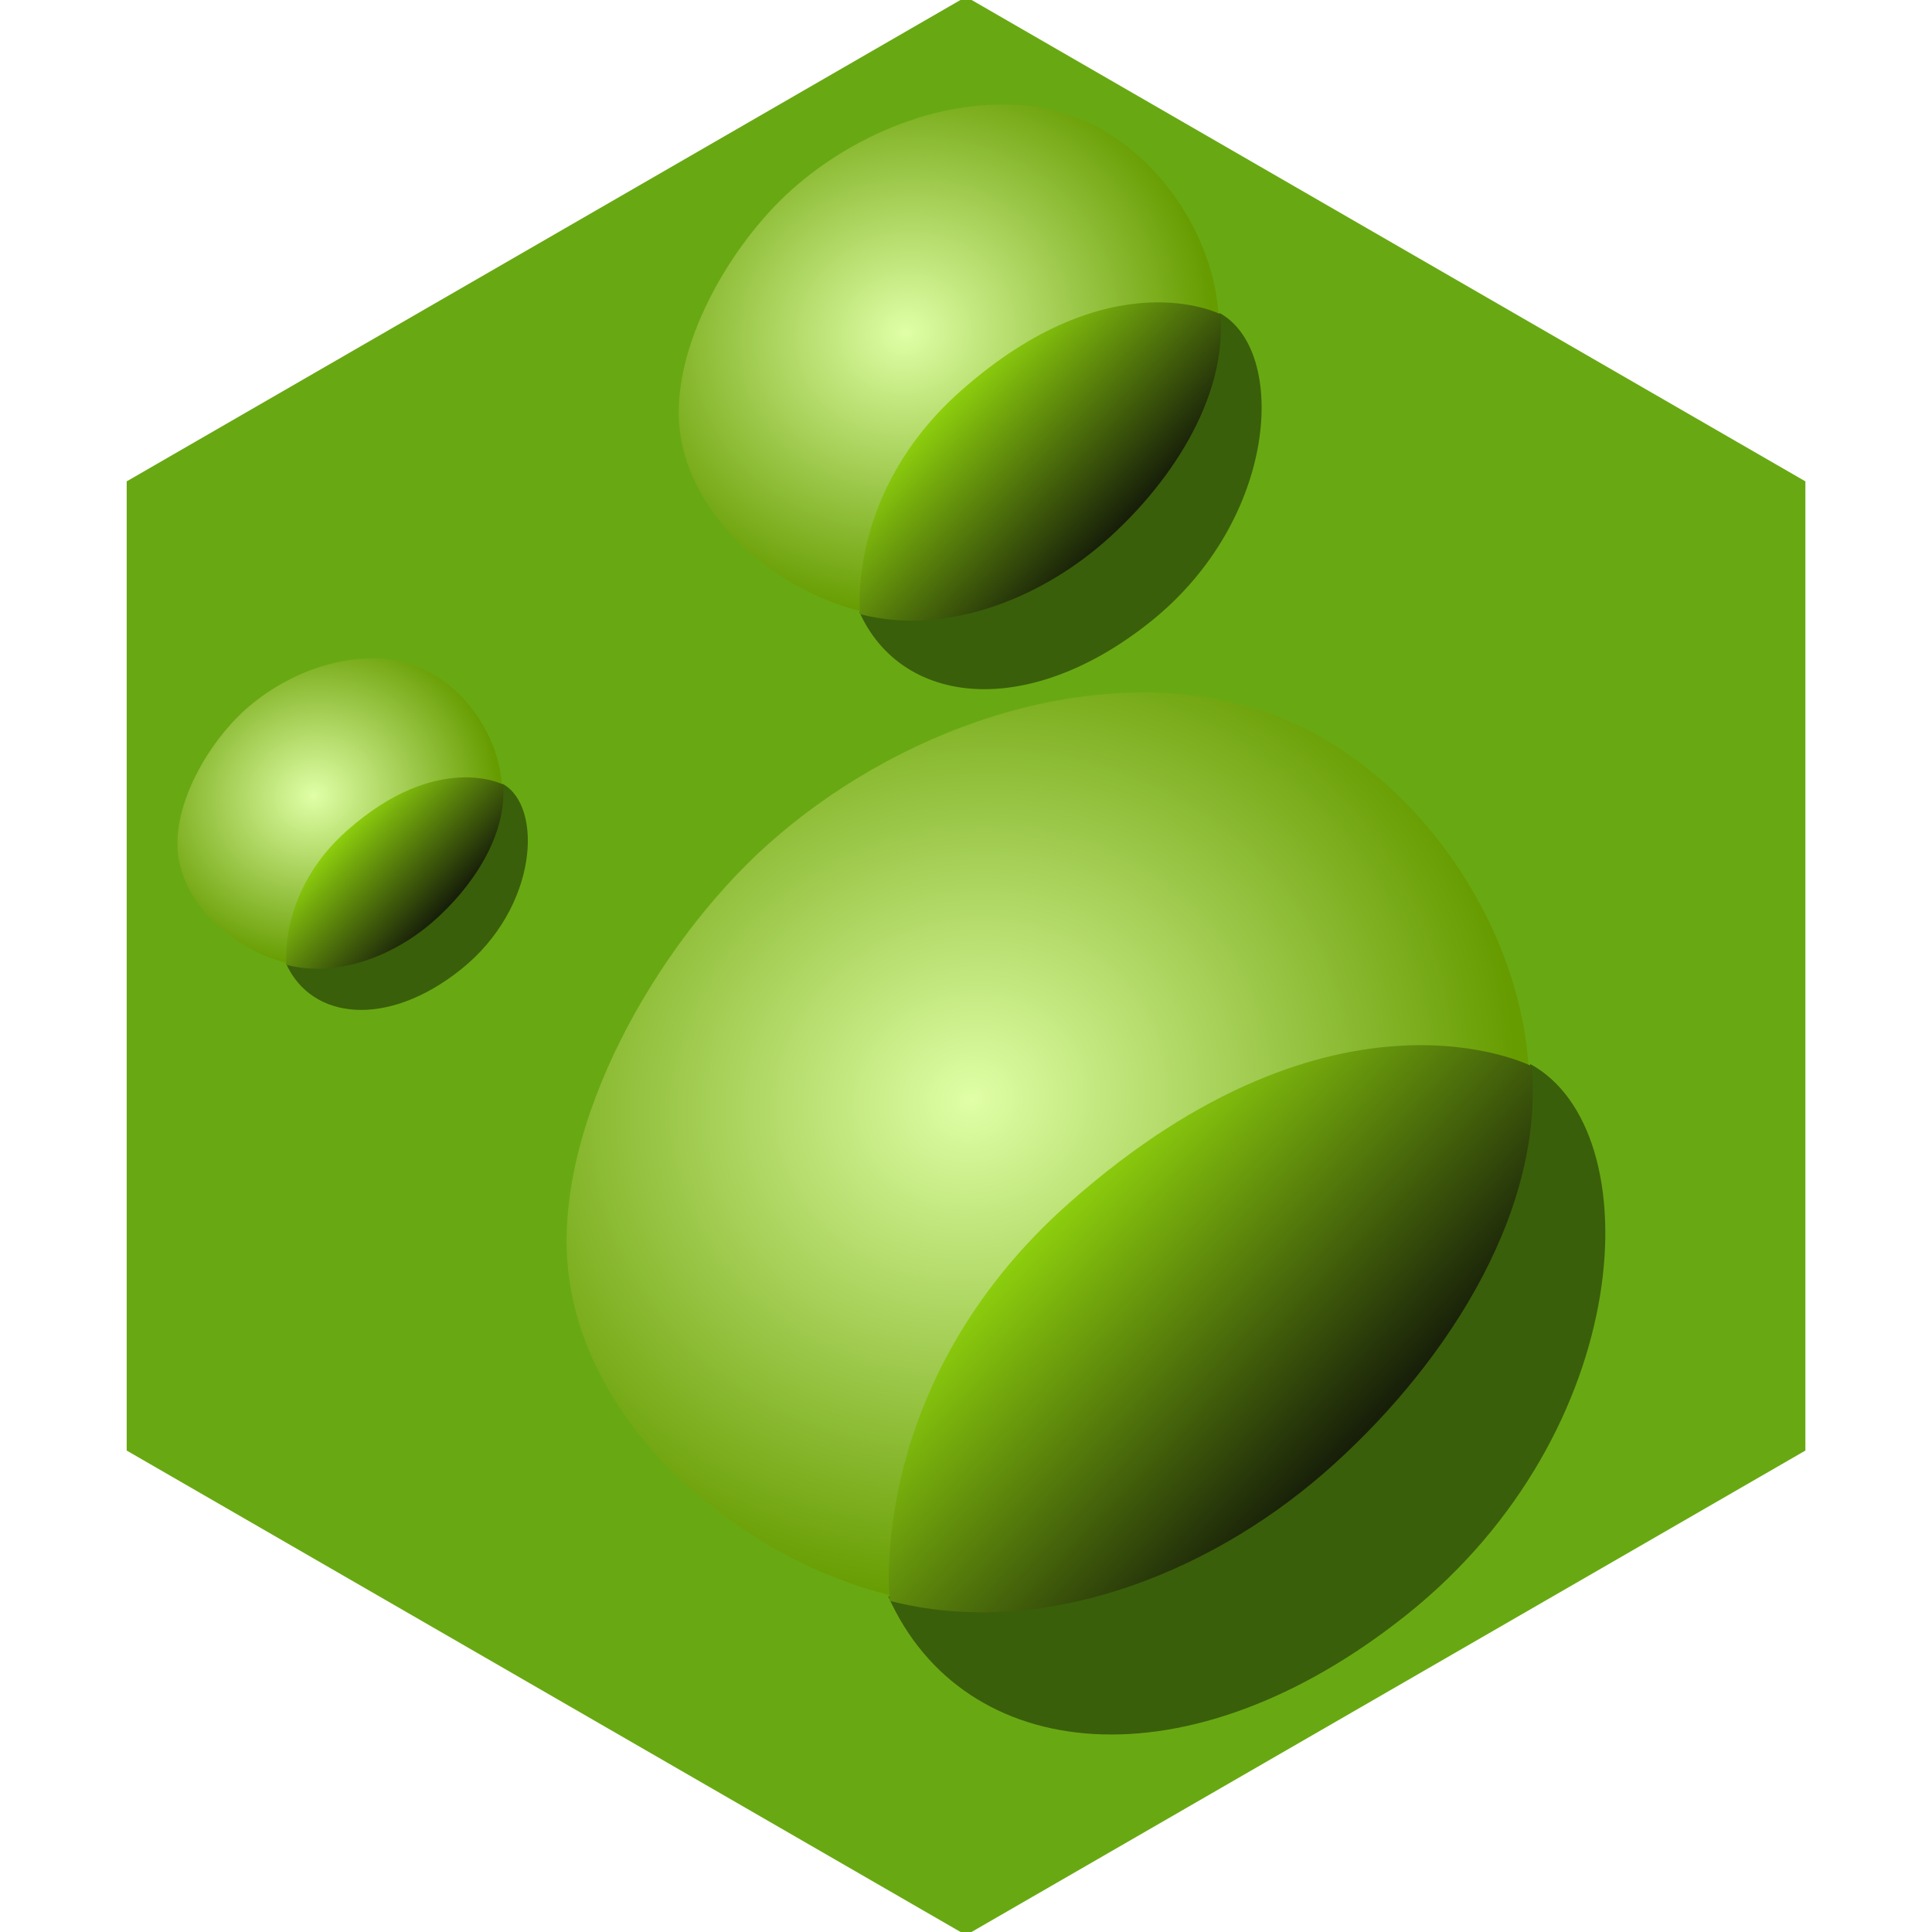
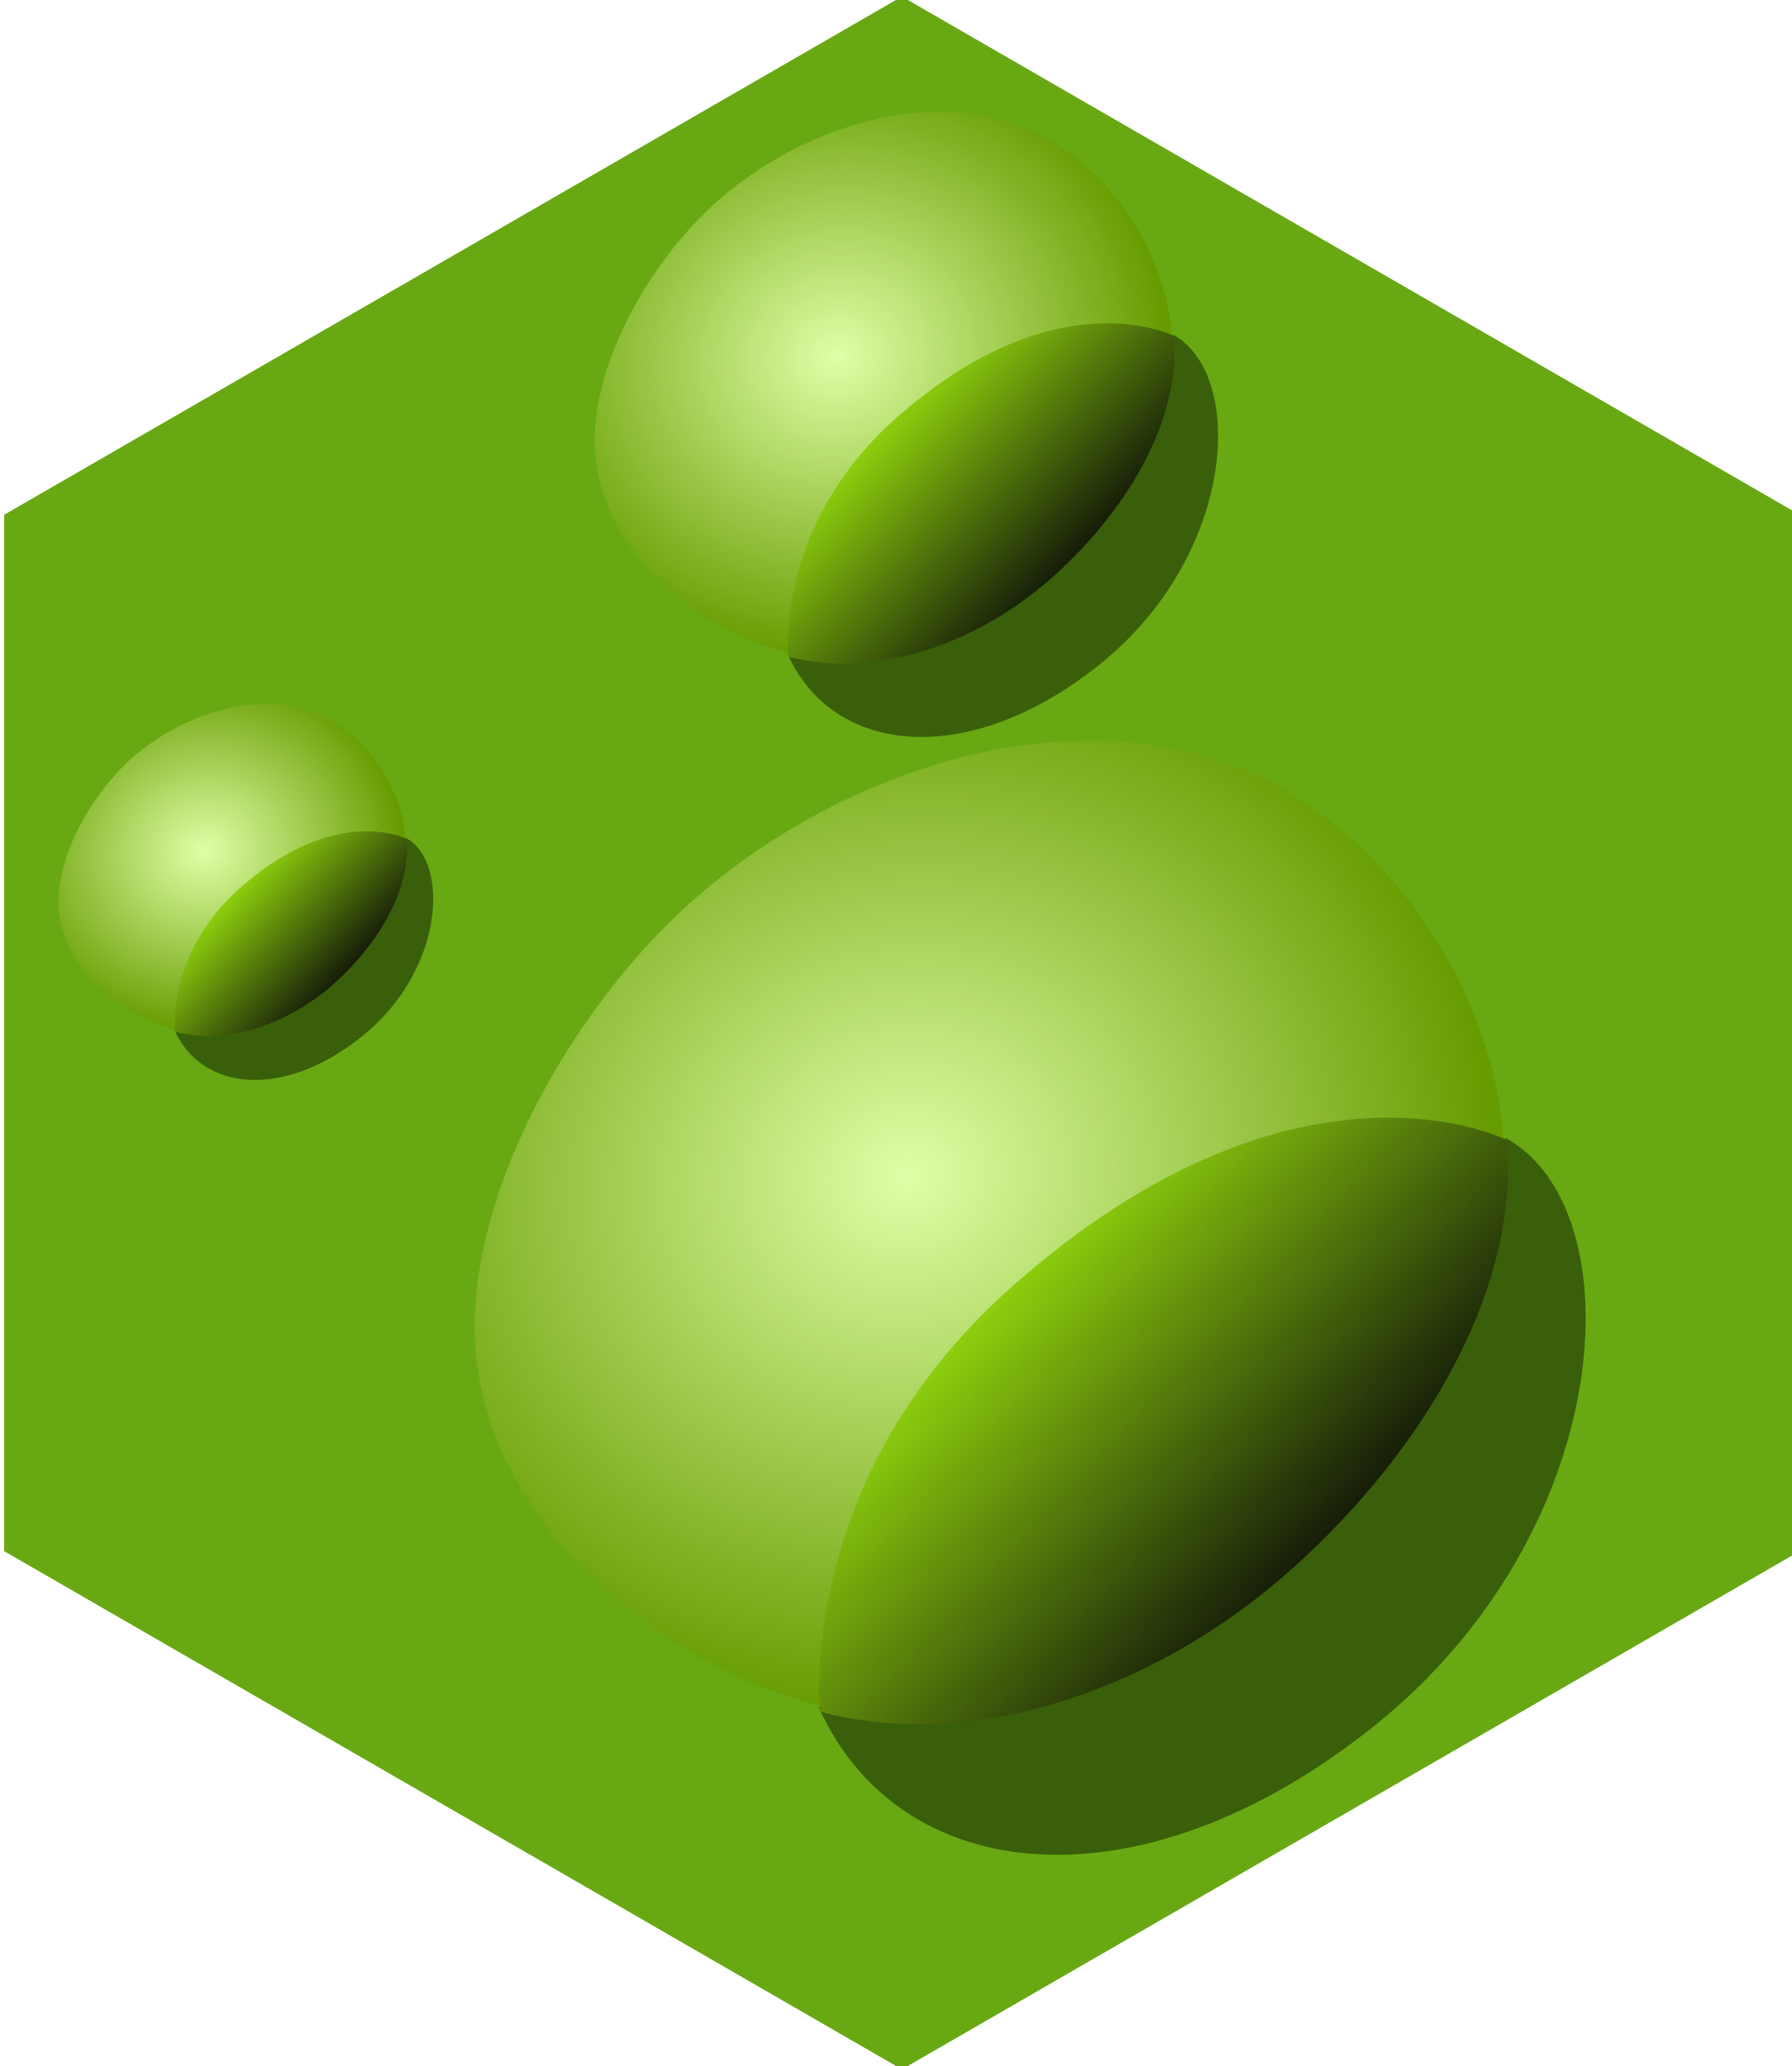
- <svg xmlns="http://www.w3.org/2000/svg" xmlns:xlink="http://www.w3.org/1999/xlink" version="1.1" width="256" height="256" id="svg2">
+ <svg xmlns="http://www.w3.org/2000/svg" xmlns:xlink="http://www.w3.org/1999/xlink" version="1.1" width="222" height="256" id="svg2">
  <defs id="defs4">
    <linearGradient id="linearGradient3854">
      <stop id="stop3862" style="stop-color:#8ccd0d;stop-opacity:1" offset="0" />
      <stop id="stop3858" style="stop-color:#171f09;stop-opacity:1" offset="1" />
    </linearGradient>
    <linearGradient id="linearGradient3797">
      <stop id="stop3799" style="stop-color:#e0ffa7;stop-opacity:1" offset="0" />
      <stop id="stop3801" style="stop-color:#669c00;stop-opacity:1" offset="1" />
    </linearGradient>
    <radialGradient cx="83.859" cy="95.461" r="77.327" fx="83.859" fy="95.461" id="radialGradient3803-5" xlink:href="#linearGradient3797-2" gradientUnits="userSpaceOnUse" gradientTransform="matrix(0.2725395,0.9921876,-1.091053,0.2996968,165.2268,-16.52759)" />
    <linearGradient id="linearGradient3797-2">
      <stop id="stop3799-3" style="stop-color:#fffffa;stop-opacity:1" offset="0" />
      <stop id="stop3801-1" style="stop-color:#e0ffa7;stop-opacity:1" offset="1" />
    </linearGradient>
    <radialGradient cx="83.859" cy="95.461" r="77.327" fx="83.859" fy="95.461" id="radialGradient3803-8" xlink:href="#linearGradient3797-8" gradientUnits="userSpaceOnUse" gradientTransform="matrix(0.2725395,0.9921876,-1.091053,0.2996968,165.2268,-16.52759)" />
    <linearGradient id="linearGradient3797-8">
      <stop id="stop3799-2" style="stop-color:#e0ffa7;stop-opacity:1" offset="0" />
      <stop id="stop3801-7" style="stop-color:#669c00;stop-opacity:1" offset="1" />
    </linearGradient>
    <linearGradient x1="-102.857" y1="871.648" x2="-59.643" y2="912.005" id="linearGradient3860-7" xlink:href="#linearGradient3854-1" gradientUnits="userSpaceOnUse" gradientTransform="translate(203.5714,35.35714)" />
    <linearGradient id="linearGradient3854-1">
      <stop id="stop3862-2" style="stop-color:#8ccd0d;stop-opacity:1" offset="0" />
      <stop id="stop3858-6" style="stop-color:#171f09;stop-opacity:1" offset="1" />
    </linearGradient>
    <linearGradient x1="-102.857" y1="871.648" x2="-59.643" y2="912.005" id="linearGradient3893" xlink:href="#linearGradient3854-1" gradientUnits="userSpaceOnUse" gradientTransform="translate(203.5714,35.35714)" />
    <radialGradient cx="83.859" cy="95.461" r="77.327" fx="83.859" fy="95.461" id="radialGradient3803-6" xlink:href="#linearGradient3797-0" gradientUnits="userSpaceOnUse" gradientTransform="matrix(0.2725395,0.9921876,-1.091053,0.2996968,165.2268,-16.52759)" />
    <linearGradient id="linearGradient3797-0">
      <stop id="stop3799-36" style="stop-color:#e0ffa7;stop-opacity:1" offset="0" />
      <stop id="stop3801-2" style="stop-color:#669c00;stop-opacity:1" offset="1" />
    </linearGradient>
    <linearGradient x1="-102.857" y1="871.648" x2="-59.643" y2="912.005" id="linearGradient3860-4" xlink:href="#linearGradient3854-5" gradientUnits="userSpaceOnUse" gradientTransform="translate(203.5714,35.35714)" />
    <linearGradient id="linearGradient3854-5">
      <stop id="stop3862-8" style="stop-color:#8ccd0d;stop-opacity:1" offset="0" />
      <stop id="stop3858-8" style="stop-color:#171f09;stop-opacity:1" offset="1" />
    </linearGradient>
    <linearGradient x1="-102.857" y1="871.648" x2="-59.643" y2="912.005" id="linearGradient3893-1" xlink:href="#linearGradient3854-5" gradientUnits="userSpaceOnUse" gradientTransform="translate(203.5714,35.35714)" />
    <radialGradient cx="83.859" cy="95.461" r="77.327" fx="83.859" fy="95.461" id="radialGradient3957" xlink:href="#linearGradient3797" gradientUnits="userSpaceOnUse" gradientTransform="matrix(0.2725395,0.9921876,-1.091053,0.2996968,165.2268,-16.52759)" />
    <linearGradient x1="-102.857" y1="871.648" x2="-59.643" y2="912.005" id="linearGradient3959" xlink:href="#linearGradient3854" gradientUnits="userSpaceOnUse" gradientTransform="translate(203.5714,35.35714)" />
  </defs>
-   <g transform="translate(0,-796.3622)" id="layer1">
+   <g transform="translate(-16.27119,-796.3622)" id="layer1">
    <path d="m 256.429,127.995 -64.212,111.218 -128.423,0 L -0.418,127.995 63.794,16.777 l 128.423,0 z" transform="matrix(0.8660254,-0.5,0.5,0.8660254,-46.84791,877.5128)" id="path3025" style="fill:#68a913;fill-opacity:1;stroke:none" />
    <g transform="matrix(0.8299464,0,0,0.8299464,59.00814,202.0742)" id="g3866">
      <path d="m 70.714,174.571 c 57.291,7.025 98.816,-46.577 102.5,-85 19.39,10.55 16.896,58.642 -19.643,87.857 -34.873,27.883 -70.831,24.037 -82.857,-2.857 z" transform="translate(0,796.3622)" id="path3864" style="fill:#3a5f0a;fill-opacity:1;stroke:none" />
      <path d="M 128.005,32.429 C 101.918,25.307 71.562,36.518 51.429,54.571 33.893,70.296 17.005,99.38 19.643,122.786 c 2.775,24.629 26.722,45.208 50.714,51.429 24.016,6.227 50.558,-4.084 69.286,-20.357 18.366,-15.959 35.25,-40.754 33.214,-65 C 170.795,64.306 151.773,38.917 128.005,32.429 z" transform="translate(0,796.3622)" id="path3795" style="fill:url(#radialGradient3957);fill-opacity:1;stroke:none" />
      <path d="m 70.946,971.635 c 24.016,6.227 50.558,-4.084 69.286,-20.357 18.366,-15.959 35.25,-40.754 33.214,-65 0,0 -31.134,-15.982 -73.803,21.798 -32.644,28.903 -28.697,63.559 -28.697,63.559 z" id="path3795-6" style="fill:url(#linearGradient3959);fill-opacity:1;stroke:none" />
    </g>
    <g transform="matrix(0.2799856,0,0,0.2799856,18.08997,652.1638)" id="g3866-0">
      <path d="m 70.714,174.571 c 57.291,7.025 98.816,-46.577 102.5,-85 19.39,10.55 16.896,58.642 -19.643,87.857 -34.873,27.883 -70.831,24.037 -82.857,-2.857 z" transform="translate(0,796.3622)" id="path3864-4" style="fill:#3a5f0a;fill-opacity:1;stroke:none" />
      <path d="M 128.005,32.429 C 101.918,25.307 71.562,36.518 51.429,54.571 33.893,70.296 17.005,99.38 19.643,122.786 c 2.775,24.629 26.722,45.208 50.714,51.429 24.016,6.227 50.558,-4.084 69.286,-20.357 18.366,-15.959 35.25,-40.754 33.214,-65 C 170.795,64.306 151.773,38.917 128.005,32.429 z" transform="translate(0,796.3622)" id="path3795-9" style="fill:url(#radialGradient3803-8);fill-opacity:1;stroke:none" />
      <path d="m 70.946,971.635 c 24.016,6.227 50.558,-4.084 69.286,-20.357 18.366,-15.959 35.25,-40.754 33.214,-65 0,0 -31.134,-15.982 -73.803,21.798 -32.644,28.903 -28.697,63.559 -28.697,63.559 z" id="path3795-6-4" style="fill:url(#linearGradient3893);fill-opacity:1;stroke:none" />
    </g>
    <g transform="matrix(0.465718,0,0,0.465718,80.92123,425.235)" id="g3866-2">
      <path d="m 70.714,174.571 c 57.291,7.025 98.816,-46.577 102.5,-85 19.39,10.55 16.896,58.642 -19.643,87.857 -34.873,27.883 -70.831,24.037 -82.857,-2.857 z" transform="translate(0,796.3622)" id="path3864-1" style="fill:#3a5f0a;fill-opacity:1;stroke:none" />
      <path d="M 128.005,32.429 C 101.918,25.307 71.562,36.518 51.429,54.571 33.893,70.296 17.005,99.38 19.643,122.786 c 2.775,24.629 26.722,45.208 50.714,51.429 24.016,6.227 50.558,-4.084 69.286,-20.357 18.366,-15.959 35.25,-40.754 33.214,-65 C 170.795,64.306 151.773,38.917 128.005,32.429 z" transform="translate(0,796.3622)" id="path3795-4" style="fill:url(#radialGradient3803-6);fill-opacity:1;stroke:none" />
      <path d="m 70.946,971.635 c 24.016,6.227 50.558,-4.084 69.286,-20.357 18.366,-15.959 35.25,-40.754 33.214,-65 0,0 -31.134,-15.982 -73.803,21.798 -32.644,28.903 -28.697,63.559 -28.697,63.559 z" id="path3795-6-9" style="fill:url(#linearGradient3893-1);fill-opacity:1;stroke:none" />
    </g>
  </g>
</svg>
